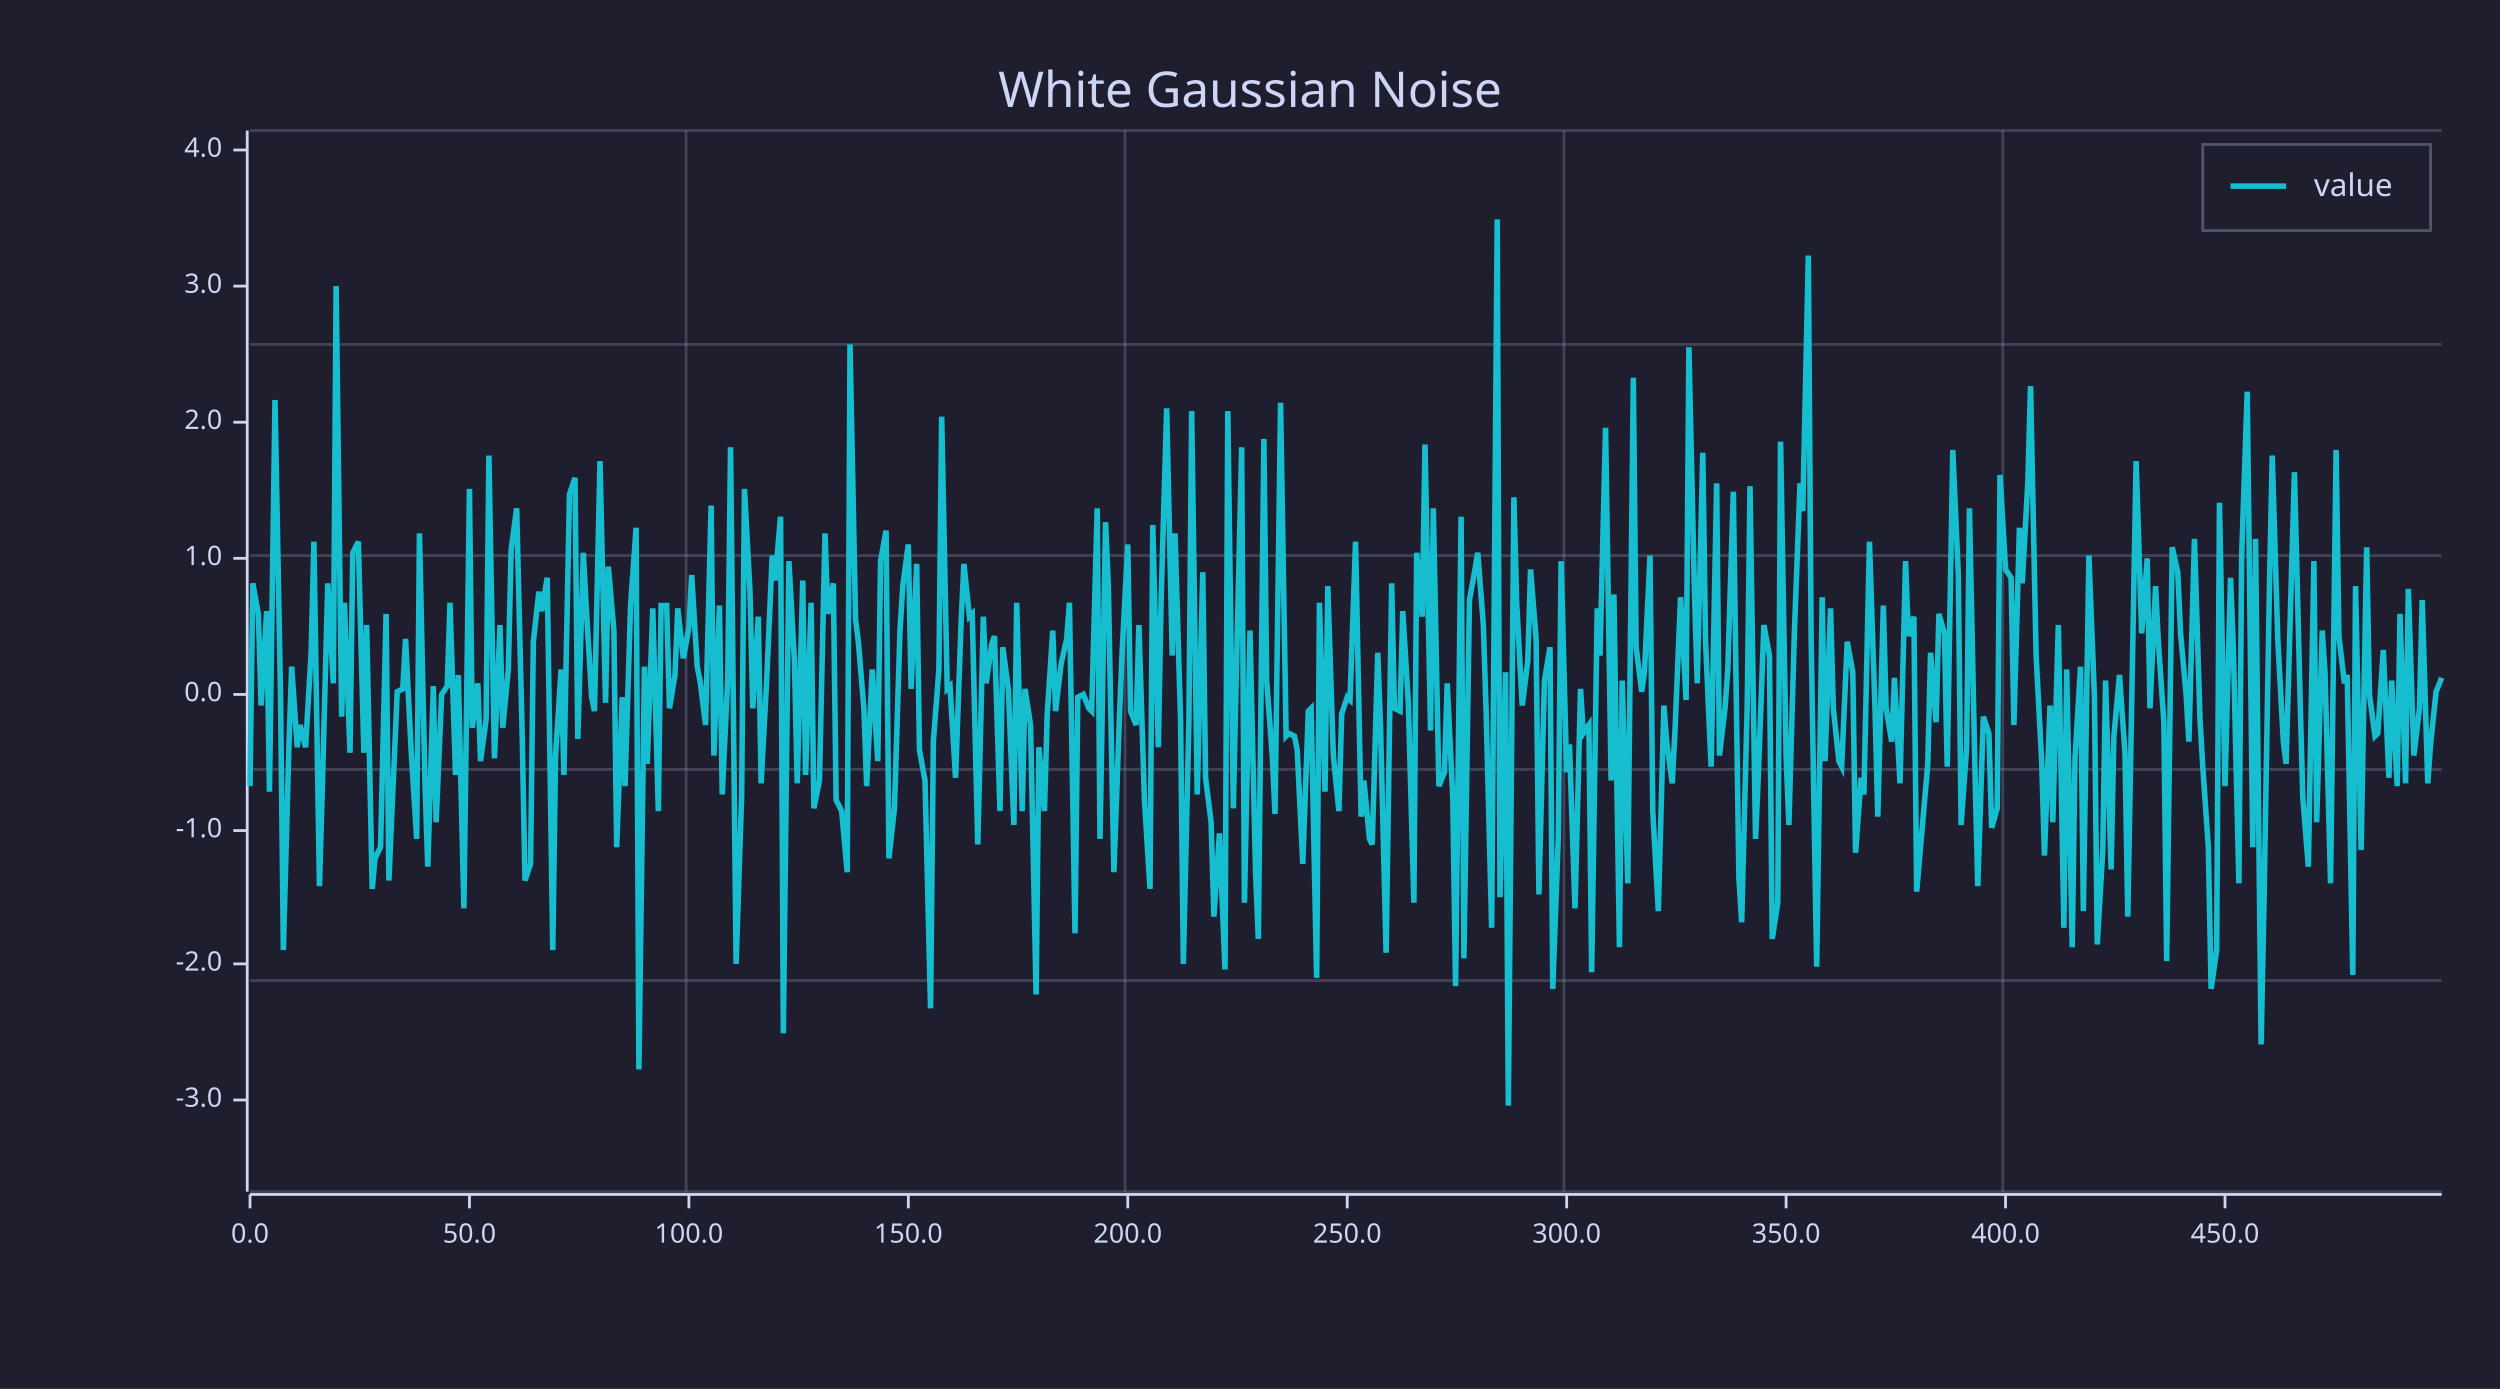
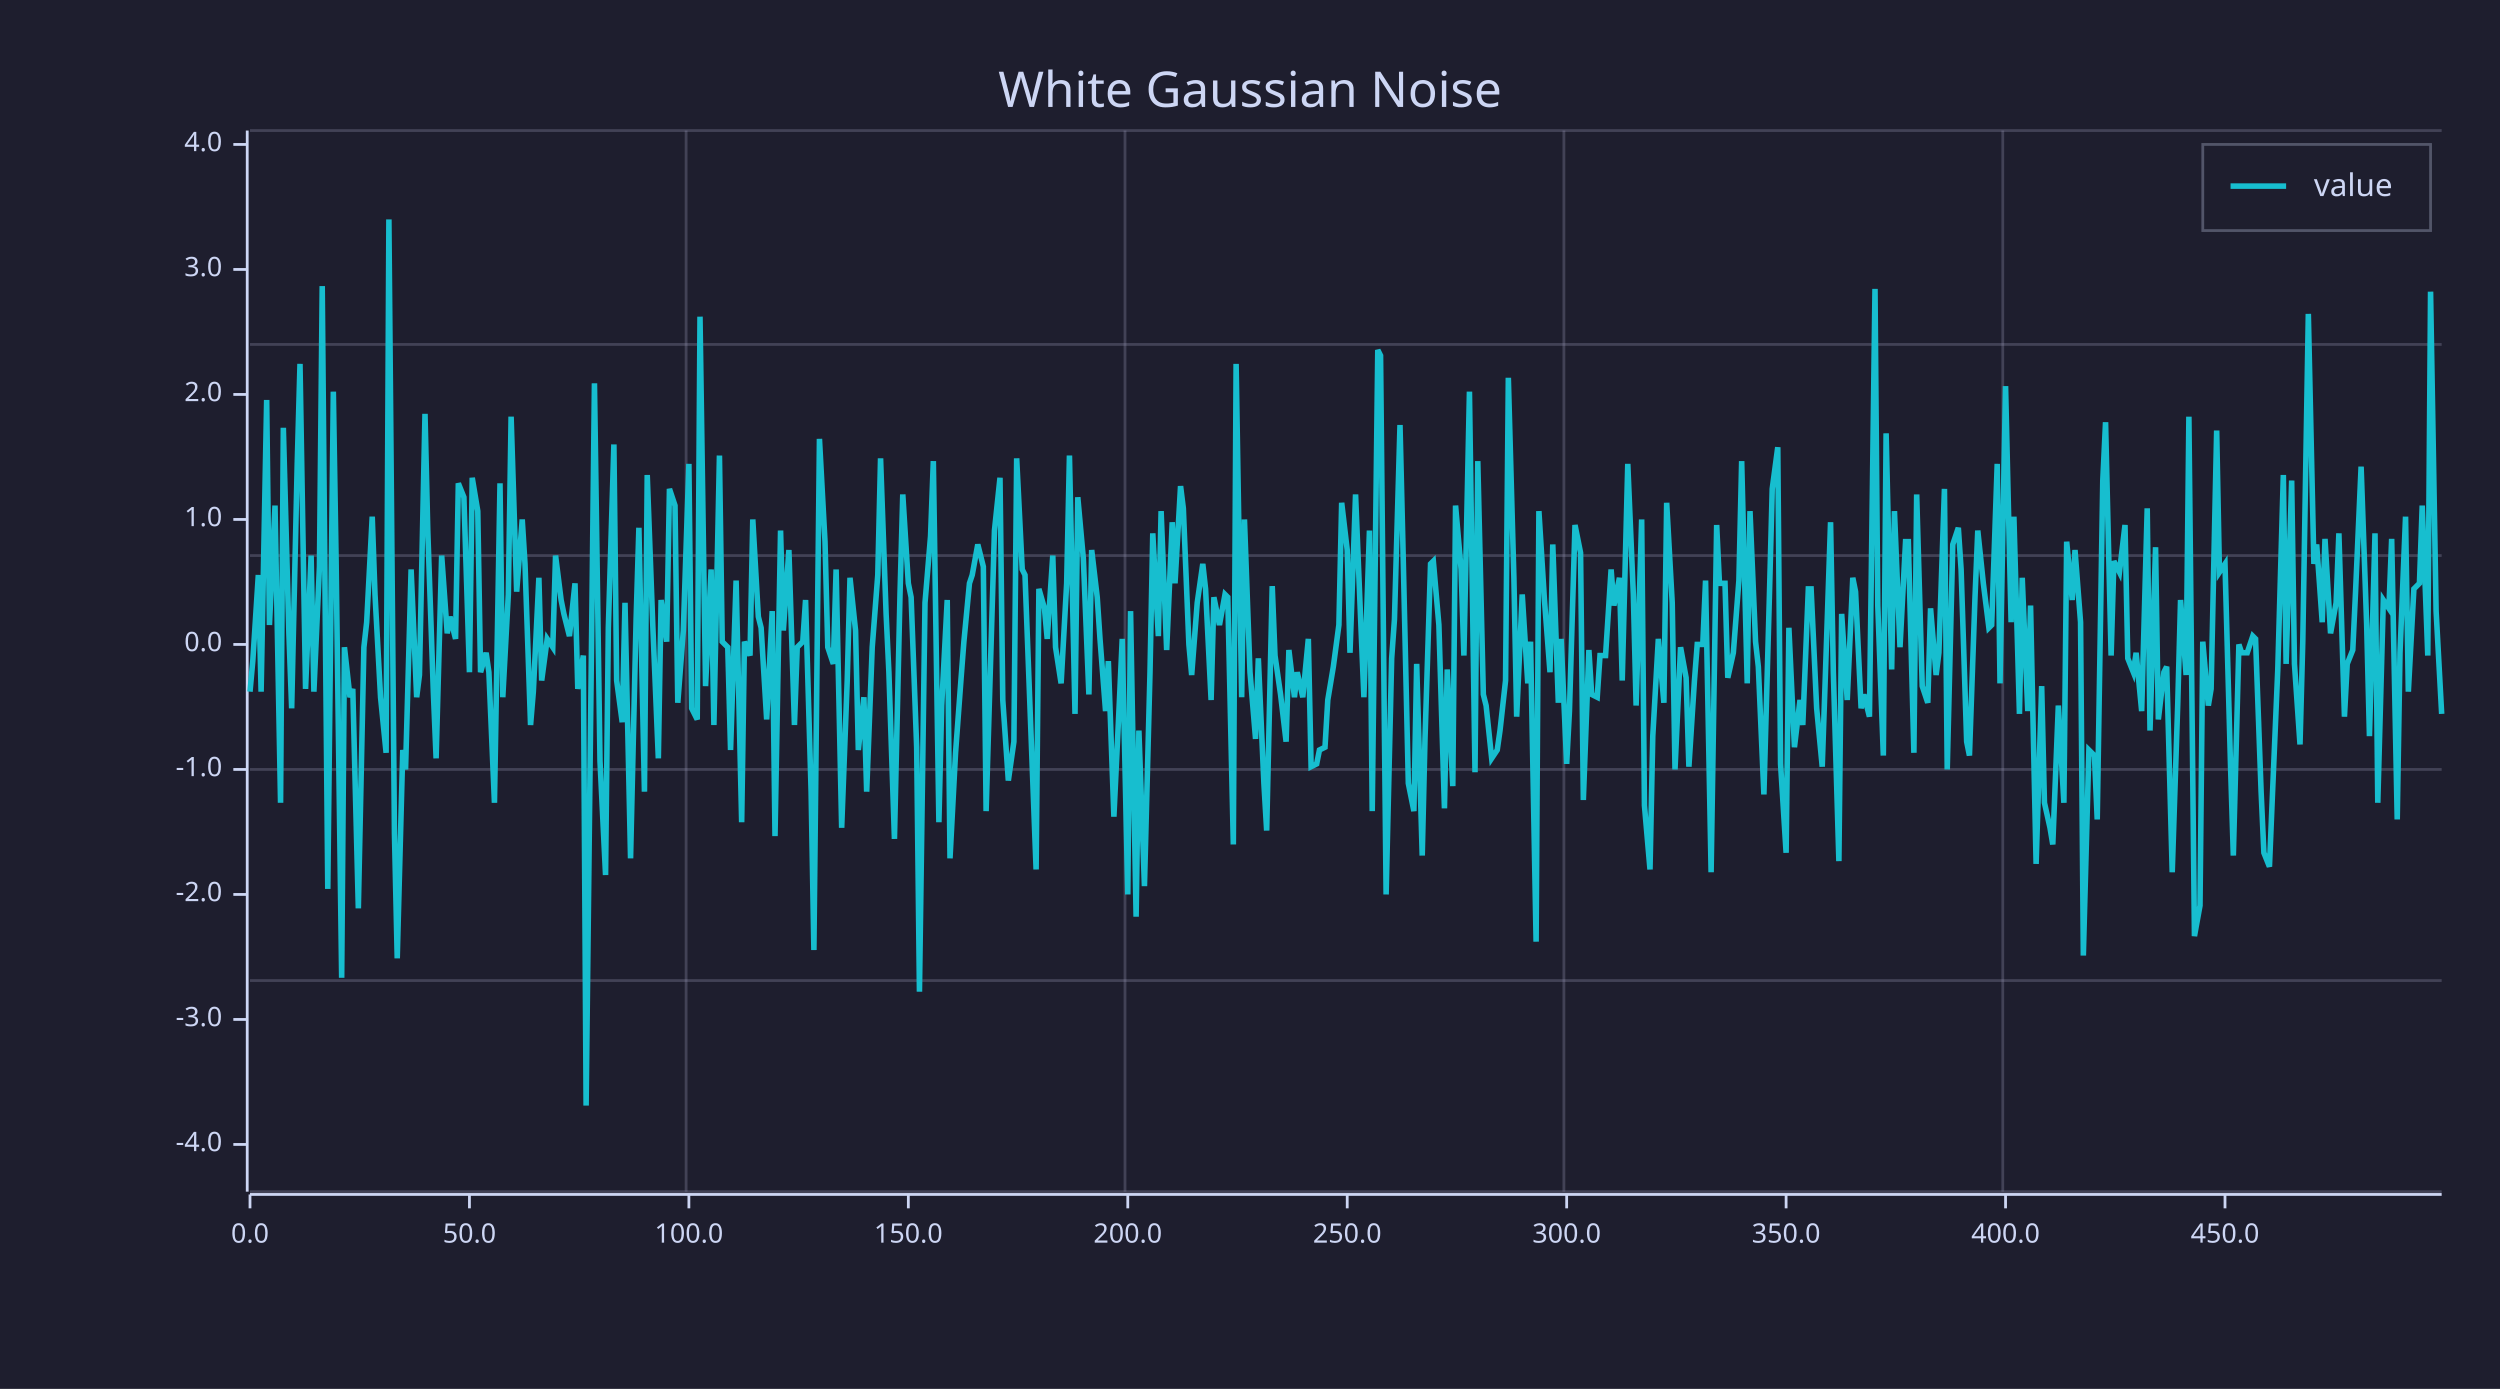
<svg xmlns="http://www.w3.org/2000/svg" width="900" height="500" viewBox="0 0 900 500">
  <rect x="0" y="0" width="900" height="500" opacity="1" fill="#1E1E2E" stroke="none" />
  <text x="450" y="25" dy="0.76em" text-anchor="middle" font-family="sans-serif" font-size="17.742" opacity="1" fill="#CDD6F4">
White Gaussian Noise
</text>
  <text x="20" y="238" dy="0.76em" text-anchor="middle" font-family="sans-serif" font-size="11.29" opacity="1" fill="#CDD6F4" transform="rotate(270, 20, 238)">

</text>
  <text x="485" y="480" dy="-0.5ex" text-anchor="middle" font-family="sans-serif" font-size="11.29" opacity="1" fill="#CDD6F4">

</text>
  <polyline fill="none" opacity="1" stroke="#CDD6F4" stroke-width="1" points="89,47 89,429 " />
-   <text x="80" y="396" dy="0.5ex" text-anchor="end" font-family="sans-serif" font-size="9.677" opacity="1" fill="#CDD6F4">
+   <text x="80" y="412" dy="0.5ex" text-anchor="end" font-family="sans-serif" font-size="9.677" opacity="1" fill="#CDD6F4">
+ -4.0
+ </text>
+   <polyline fill="none" opacity="1" stroke="#CDD6F4" stroke-width="1" points="84,412 89,412 " />
+   <text x="80" y="367" dy="0.5ex" text-anchor="end" font-family="sans-serif" font-size="9.677" opacity="1" fill="#CDD6F4">
-3.0
</text>
-   <polyline fill="none" opacity="1" stroke="#CDD6F4" stroke-width="1" points="84,396 89,396 " />
-   <text x="80" y="347" dy="0.5ex" text-anchor="end" font-family="sans-serif" font-size="9.677" opacity="1" fill="#CDD6F4">
+   <polyline fill="none" opacity="1" stroke="#CDD6F4" stroke-width="1" points="84,367 89,367 " />
+   <text x="80" y="322" dy="0.5ex" text-anchor="end" font-family="sans-serif" font-size="9.677" opacity="1" fill="#CDD6F4">
-2.0
</text>
-   <polyline fill="none" opacity="1" stroke="#CDD6F4" stroke-width="1" points="84,347 89,347 " />
-   <text x="80" y="299" dy="0.5ex" text-anchor="end" font-family="sans-serif" font-size="9.677" opacity="1" fill="#CDD6F4">
+   <polyline fill="none" opacity="1" stroke="#CDD6F4" stroke-width="1" points="84,322 89,322 " />
+   <text x="80" y="277" dy="0.5ex" text-anchor="end" font-family="sans-serif" font-size="9.677" opacity="1" fill="#CDD6F4">
-1.0
</text>
-   <polyline fill="none" opacity="1" stroke="#CDD6F4" stroke-width="1" points="84,299 89,299 " />
-   <text x="80" y="250" dy="0.5ex" text-anchor="end" font-family="sans-serif" font-size="9.677" opacity="1" fill="#CDD6F4">
+   <polyline fill="none" opacity="1" stroke="#CDD6F4" stroke-width="1" points="84,277 89,277 " />
+   <text x="80" y="232" dy="0.5ex" text-anchor="end" font-family="sans-serif" font-size="9.677" opacity="1" fill="#CDD6F4">
0.0
</text>
-   <polyline fill="none" opacity="1" stroke="#CDD6F4" stroke-width="1" points="84,250 89,250 " />
-   <text x="80" y="201" dy="0.5ex" text-anchor="end" font-family="sans-serif" font-size="9.677" opacity="1" fill="#CDD6F4">
+   <polyline fill="none" opacity="1" stroke="#CDD6F4" stroke-width="1" points="84,232 89,232 " />
+   <text x="80" y="187" dy="0.5ex" text-anchor="end" font-family="sans-serif" font-size="9.677" opacity="1" fill="#CDD6F4">
1.0
</text>
-   <polyline fill="none" opacity="1" stroke="#CDD6F4" stroke-width="1" points="84,201 89,201 " />
-   <text x="80" y="152" dy="0.5ex" text-anchor="end" font-family="sans-serif" font-size="9.677" opacity="1" fill="#CDD6F4">
+   <polyline fill="none" opacity="1" stroke="#CDD6F4" stroke-width="1" points="84,187 89,187 " />
+   <text x="80" y="142" dy="0.5ex" text-anchor="end" font-family="sans-serif" font-size="9.677" opacity="1" fill="#CDD6F4">
2.0
</text>
-   <polyline fill="none" opacity="1" stroke="#CDD6F4" stroke-width="1" points="84,152 89,152 " />
-   <text x="80" y="103" dy="0.5ex" text-anchor="end" font-family="sans-serif" font-size="9.677" opacity="1" fill="#CDD6F4">
+   <polyline fill="none" opacity="1" stroke="#CDD6F4" stroke-width="1" points="84,142 89,142 " />
+   <text x="80" y="97" dy="0.5ex" text-anchor="end" font-family="sans-serif" font-size="9.677" opacity="1" fill="#CDD6F4">
3.0
</text>
-   <polyline fill="none" opacity="1" stroke="#CDD6F4" stroke-width="1" points="84,103 89,103 " />
-   <text x="80" y="54" dy="0.5ex" text-anchor="end" font-family="sans-serif" font-size="9.677" opacity="1" fill="#CDD6F4">
+   <polyline fill="none" opacity="1" stroke="#CDD6F4" stroke-width="1" points="84,97 89,97 " />
+   <text x="80" y="52" dy="0.5ex" text-anchor="end" font-family="sans-serif" font-size="9.677" opacity="1" fill="#CDD6F4">
4.0
</text>
-   <polyline fill="none" opacity="1" stroke="#CDD6F4" stroke-width="1" points="84,54 89,54 " />
+   <polyline fill="none" opacity="1" stroke="#CDD6F4" stroke-width="1" points="84,52 89,52 " />
  <polyline fill="none" opacity="1" stroke="#CDD6F4" stroke-width="1" points="90,430 879,430 " />
  <text x="90" y="440" dy="0.76em" text-anchor="middle" font-family="sans-serif" font-size="9.677" opacity="1" fill="#CDD6F4">
0.0
</text>
  <polyline fill="none" opacity="1" stroke="#CDD6F4" stroke-width="1" points="90,430 90,435 " />
  <text x="169" y="440" dy="0.76em" text-anchor="middle" font-family="sans-serif" font-size="9.677" opacity="1" fill="#CDD6F4">
50.0
</text>
  <polyline fill="none" opacity="1" stroke="#CDD6F4" stroke-width="1" points="169,430 169,435 " />
  <text x="248" y="440" dy="0.76em" text-anchor="middle" font-family="sans-serif" font-size="9.677" opacity="1" fill="#CDD6F4">
100.0
</text>
  <polyline fill="none" opacity="1" stroke="#CDD6F4" stroke-width="1" points="248,430 248,435 " />
  <text x="327" y="440" dy="0.76em" text-anchor="middle" font-family="sans-serif" font-size="9.677" opacity="1" fill="#CDD6F4">
150.0
</text>
  <polyline fill="none" opacity="1" stroke="#CDD6F4" stroke-width="1" points="327,430 327,435 " />
  <text x="406" y="440" dy="0.76em" text-anchor="middle" font-family="sans-serif" font-size="9.677" opacity="1" fill="#CDD6F4">
200.0
</text>
  <polyline fill="none" opacity="1" stroke="#CDD6F4" stroke-width="1" points="406,430 406,435 " />
  <text x="485" y="440" dy="0.76em" text-anchor="middle" font-family="sans-serif" font-size="9.677" opacity="1" fill="#CDD6F4">
250.0
</text>
  <polyline fill="none" opacity="1" stroke="#CDD6F4" stroke-width="1" points="485,430 485,435 " />
  <text x="564" y="440" dy="0.76em" text-anchor="middle" font-family="sans-serif" font-size="9.677" opacity="1" fill="#CDD6F4">
300.0
</text>
  <polyline fill="none" opacity="1" stroke="#CDD6F4" stroke-width="1" points="564,430 564,435 " />
  <text x="643" y="440" dy="0.76em" text-anchor="middle" font-family="sans-serif" font-size="9.677" opacity="1" fill="#CDD6F4">
350.0
</text>
  <polyline fill="none" opacity="1" stroke="#CDD6F4" stroke-width="1" points="643,430 643,435 " />
  <text x="722" y="440" dy="0.76em" text-anchor="middle" font-family="sans-serif" font-size="9.677" opacity="1" fill="#CDD6F4">
400.0
</text>
  <polyline fill="none" opacity="1" stroke="#CDD6F4" stroke-width="1" points="722,430 722,435 " />
  <text x="801" y="440" dy="0.76em" text-anchor="middle" font-family="sans-serif" font-size="9.677" opacity="1" fill="#CDD6F4">
450.0
</text>
  <polyline fill="none" opacity="1" stroke="#CDD6F4" stroke-width="1" points="801,430 801,435 " />
  <polyline fill="none" opacity="0.3" stroke="#9696B4" stroke-width="1" points="90,429 879,429 " />
  <polyline fill="none" opacity="0.3" stroke="#9696B4" stroke-width="1" points="90,353 879,353 " />
  <polyline fill="none" opacity="0.3" stroke="#9696B4" stroke-width="1" points="90,277 879,277 " />
  <polyline fill="none" opacity="0.3" stroke="#9696B4" stroke-width="1" points="90,200 879,200 " />
  <polyline fill="none" opacity="0.3" stroke="#9696B4" stroke-width="1" points="90,124 879,124 " />
  <polyline fill="none" opacity="0.3" stroke="#9696B4" stroke-width="1" points="90,47 879,47 " />
  <polyline fill="none" opacity="0.3" stroke="#9696B4" stroke-width="1" points="247,429 247,47 " />
  <polyline fill="none" opacity="0.3" stroke="#9696B4" stroke-width="1" points="405,429 405,47 " />
  <polyline fill="none" opacity="0.3" stroke="#9696B4" stroke-width="1" points="563,429 563,47 " />
  <polyline fill="none" opacity="0.3" stroke="#9696B4" stroke-width="1" points="721,429 721,47 " />
-   <polyline fill="none" opacity="1" stroke="#17BECF" stroke-width="2" points="90,283 91,210 93,221 94,254 96,220 97,285 99,144 101,251 102,342 104,269 105,240 107,269 108,261 110,269 112,235 113,195 115,319 116,285 118,210 120,246 121,103 123,258 124,217 126,271 127,199 129,195 131,271 132,225 134,320 135,309 137,305 139,221 140,317 142,272 143,249 145,248 146,230 148,270 150,302 151,192 153,282 154,312 156,247 157,296 159,250 161,247 162,217 164,279 165,243 167,327 169,176 170,262 172,246 173,274 175,259 176,164 178,273 180,225 181,262 183,241 184,198 186,183 188,265 189,317 191,311 192,231 194,213 195,220 197,208 199,342 200,272 202,241 203,279 205,178 207,172 208,266 210,199 211,218 213,251 214,256 216,166 218,253 219,204 221,227 222,305 224,251 225,283 227,218 229,190 230,385 232,240 233,275 235,219 237,292 238,218 240,218 241,255 243,243 244,219 246,237 248,226 249,207 251,240 252,245 254,261 256,182 257,272 259,218 260,286 262,244 263,161 265,347 267,286 268,176 270,213 271,255 273,222 274,282 276,245 278,200 279,209 281,186 282,372 284,202 286,238 287,282 289,209 290,279 292,217 293,291 295,281 297,192 298,221 300,210 301,288 303,292 305,314 306,124 308,223 309,231 311,255 312,283 314,241 316,274 317,202 319,191 320,309 322,291 324,227 325,211 327,196 328,248 330,203 331,270 333,281 335,363 336,267 338,241 339,150 341,248 342,247 344,280 346,224 347,203 349,222 350,221 352,304 354,222 355,246 357,232 358,229 360,292 361,233 363,248 365,297 366,217 368,292 369,248 371,261 373,358 374,269 376,292 377,257 379,227 380,256 382,239 384,230 385,217 387,336 388,251 390,250 392,255 393,256 395,183 396,302 398,188 399,211 401,314 403,258 404,234 406,196 407,256 409,261 410,225 412,288 414,320 415,189 417,269 418,216 420,147 422,236 423,192 425,259 426,347 428,260 429,148 431,286 433,206 434,280 436,296 437,330 439,300 441,349 442,148 444,291 445,246 447,161 448,325 450,227 452,314 453,338 455,158 456,245 458,272 459,293 461,145 463,265 464,264 466,265 467,270 469,311 471,256 472,255 474,352 475,217 477,285 478,211 480,272 482,292 483,257 485,251 486,252 488,195 490,294 491,281 493,302 494,304 496,235 497,262 499,343 501,210 502,255 504,256 505,220 507,253 509,325 510,199 512,222 513,160 515,263 516,183 518,283 520,278 521,246 523,287 524,355 526,186 527,345 529,216 531,205 532,199 534,225 535,256 537,334 539,79 540,323 542,242 543,398 545,179 546,217 548,254 550,238 551,205 553,230 554,322 556,245 558,233 559,356 561,301 562,202 564,278 565,268 567,327 569,248 570,264 572,261 573,350 575,219 576,236 578,154 580,281 581,214 583,341 584,245 586,318 588,136 589,233 591,249 592,242 594,200 595,292 597,328 599,254 600,267 602,282 603,263 605,215 607,252 608,125 610,213 611,246 613,163 614,231 616,276 618,174 619,272 621,255 622,241 624,177 626,316 627,332 629,254 630,175 632,302 633,279 635,225 637,236 638,338 640,325 641,159 643,272 644,297 646,227 648,174 649,184 651,92 652,229 654,348 656,215 657,274 659,219 660,255 662,274 663,276 665,231 667,242 668,307 670,280 671,286 673,195 675,255 676,294 678,218 679,255 681,267 682,244 684,282 686,202 687,229 689,222 690,321 692,298 694,275 695,235 697,260 698,221 700,228 701,276 703,162 705,207 706,297 708,269 709,183 711,278 712,319 714,258 716,264 717,298 719,291 720,171 722,205 724,208 725,261 727,190 728,210 730,174 731,139 733,236 735,274 736,308 738,254 739,296 741,225 743,334 744,241 746,341 747,273 749,240 750,328 752,200 754,251 755,340 757,306 758,245 760,313 761,265 763,243 765,271 766,330 768,221 769,166 771,228 773,201 774,255 776,211 777,231 779,260 780,346 782,197 784,206 785,228 787,250 788,267 790,194 792,259 793,276 795,305 796,356 798,342 799,181 801,283 803,208 804,233 806,318 807,200 809,141 811,305 812,194 814,376 815,327 817,211 818,164 820,230 822,267 823,275 825,204 826,170 828,250 829,287 831,312 833,202 834,296 836,227 837,242 839,318 841,162 842,229 844,246 845,243 847,351 848,211 850,306 852,197 853,250 855,265 856,264 858,234 860,280 861,245 863,283 864,221 866,282 867,212 869,272 871,255 872,216 874,282 875,268 877,249 879,244 " />
+   <polyline fill="none" opacity="1" stroke="#17BECF" stroke-width="2" points="90,249 91,238 93,207 94,249 96,144 97,225 99,182 101,289 102,154 104,228 105,255 107,167 108,131 110,248 112,200 113,249 115,204 116,103 118,320 120,141 121,202 123,352 124,233 126,251 127,248 129,327 131,233 132,224 134,186 135,214 137,251 139,271 140,79 142,300 143,345 145,270 146,277 148,205 150,251 151,243 153,149 154,191 156,249 157,273 159,200 161,228 162,222 164,230 165,174 167,179 169,242 170,172 172,184 173,242 175,235 176,242 178,289 180,174 181,251 183,214 184,150 186,213 188,187 189,203 191,261 192,249 194,208 195,245 197,230 199,233 200,200 202,216 203,221 205,229 207,210 208,248 210,236 211,398 213,227 214,138 216,274 218,315 219,226 221,160 222,245 224,260 225,217 227,309 229,223 230,190 232,285 233,171 235,225 237,273 238,216 240,231 241,176 243,182 244,253 246,227 248,167 249,255 251,259 252,114 254,247 256,205 257,261 259,164 260,231 262,233 263,270 265,209 267,296 268,231 270,236 271,187 273,222 274,226 276,259 278,220 279,301 281,191 282,227 284,198 286,261 287,233 289,231 290,216 292,285 293,342 295,158 297,195 298,233 300,239 301,205 303,298 305,245 306,208 308,227 309,270 311,251 312,285 314,233 316,207 317,165 319,221 320,242 322,302 324,214 325,178 327,210 328,215 330,269 331,357 333,217 335,193 336,166 338,296 339,254 341,216 342,309 344,271 346,244 347,231 349,210 350,207 352,196 354,204 355,292 357,225 358,191 360,172 361,252 363,281 365,267 366,165 368,205 369,207 371,260 373,313 374,212 376,219 377,230 379,200 380,233 382,246 384,210 385,164 387,257 388,179 390,201 392,250 393,198 395,215 396,230 398,256 399,238 401,294 403,252 404,230 406,322 407,220 409,330 410,263 412,319 414,242 415,192 417,229 418,184 420,234 422,188 423,210 425,175 426,183 428,232 429,243 431,217 433,203 434,212 436,252 437,215 439,225 441,214 442,215 444,304 445,131 447,251 448,187 450,242 452,266 453,237 455,282 456,299 458,211 459,236 461,250 463,267 464,234 466,251 467,242 469,251 471,230 472,276 474,275 475,270 477,269 478,252 480,240 482,225 483,181 485,198 486,235 488,178 490,227 491,251 493,191 494,292 496,126 497,128 499,322 501,237 502,223 504,153 505,194 507,282 509,292 510,239 512,308 513,266 515,203 516,202 518,225 520,291 521,241 523,283 524,182 526,205 527,236 529,141 531,278 532,166 534,250 535,254 537,273 539,270 540,263 542,245 543,136 545,208 546,258 548,214 550,246 551,231 553,339 554,184 556,216 558,242 559,196 561,253 562,230 564,275 565,256 567,189 569,199 570,288 572,234 573,250 575,251 576,236 578,236 580,205 581,218 583,208 584,245 586,167 588,214 589,254 591,187 592,290 594,313 595,265 597,230 599,253 600,181 602,217 603,277 605,233 607,244 608,276 610,245 611,232 613,232 614,209 616,314 618,189 619,210 621,210 622,244 624,235 626,209 627,166 629,246 630,184 632,231 633,240 635,286 637,214 638,176 640,161 641,275 643,307 644,226 646,269 648,252 649,261 651,212 652,212 654,255 656,276 657,247 659,188 660,242 662,310 663,221 665,252 667,208 668,213 670,255 671,250 673,258 675,104 676,218 678,272 679,156 681,241 682,184 684,233 686,195 687,195 689,271 690,178 692,247 694,253 695,219 697,243 698,235 700,176 701,277 703,196 705,190 706,205 708,267 709,272 711,215 712,191 714,210 716,226 717,225 719,167 720,246 722,139 724,224 725,186 727,257 728,208 730,256 731,218 733,311 735,247 736,289 738,298 739,304 741,254 743,289 744,195 746,216 747,198 749,224 750,344 752,270 754,272 755,295 757,173 758,152 760,236 761,202 763,206 765,189 766,237 768,242 769,235 771,256 773,183 774,263 776,197 777,259 779,242 780,240 782,314 784,253 785,216 787,243 788,150 790,337 792,326 793,231 795,254 796,248 798,155 799,206 801,203 803,276 804,308 806,232 807,235 809,235 811,229 812,230 814,285 815,307 817,312 818,288 820,241 822,171 823,239 825,173 826,239 828,268 829,231 831,113 833,203 834,196 836,224 837,194 839,228 841,217 842,192 844,258 845,239 847,234 848,213 850,168 852,225 853,265 855,192 856,289 858,216 860,219 861,194 863,295 864,235 866,186 867,249 869,212 871,210 872,182 874,236 875,105 877,220 879,257 " />
  <rect x="793" y="52" width="82" height="31" opacity="0.85" fill="#1E1E2E" stroke="none" />
  <rect x="793" y="52" width="82" height="31" opacity="0.3" fill="none" stroke="#CDD6F4" />
  <text x="833" y="62" dy="0.76em" text-anchor="start" font-family="sans-serif" font-size="11.29" opacity="1" fill="#CDD6F4">
value
</text>
  <polyline fill="none" opacity="1" stroke="#17BECF" stroke-width="2" points="803,67 823,67 " />
</svg>
